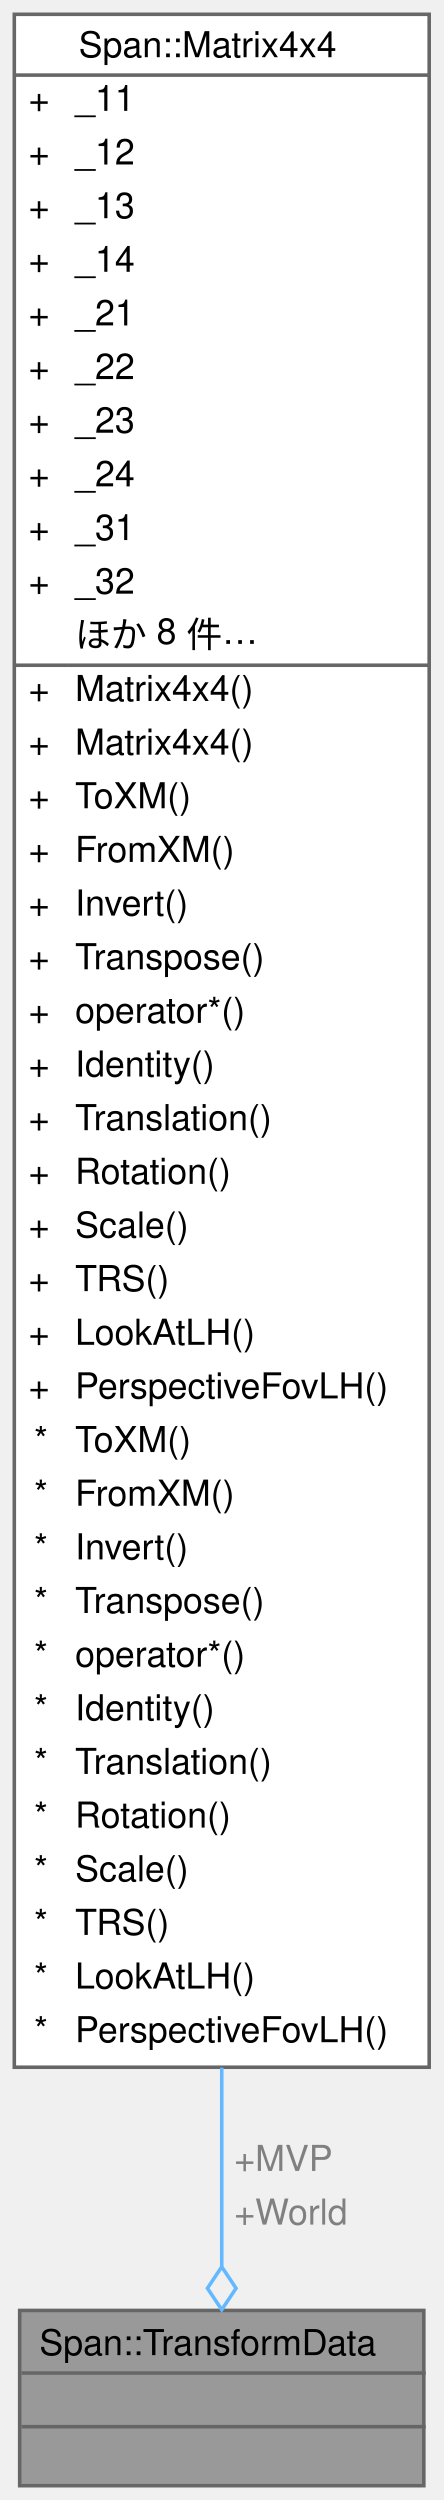
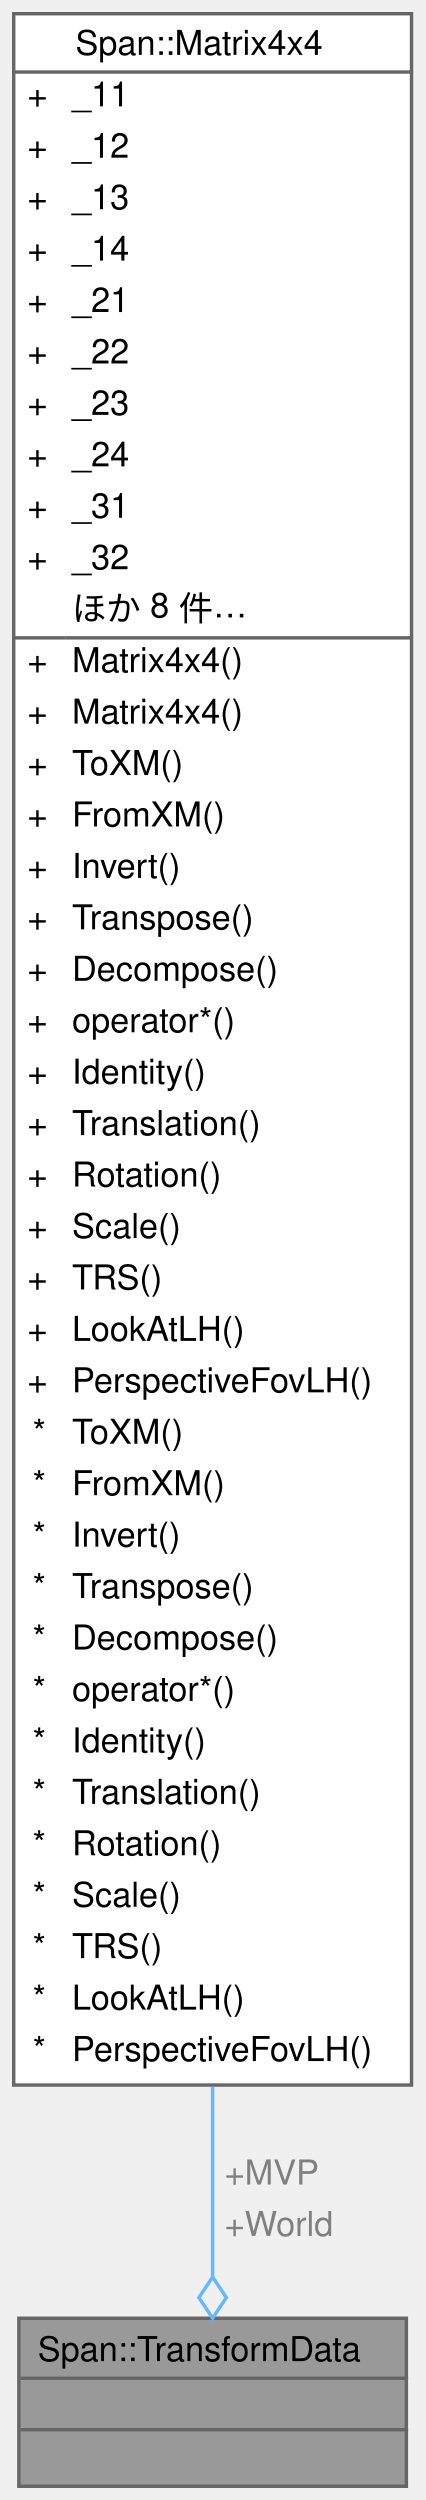
- <svg xmlns="http://www.w3.org/2000/svg" xmlns:xlink="http://www.w3.org/1999/xlink" width="124pt" height="699pt" viewBox="0.00 0.00 124.00 699.00">
-   <g id="graph0" class="graph" transform="scale(1 1) rotate(0) translate(4 695)">
+ <svg xmlns="http://www.w3.org/2000/svg" xmlns:xlink="http://www.w3.org/1999/xlink" width="124pt" height="729pt" viewBox="0.00 0.00 124.00 729.00">
+   <g id="graph0" class="graph" transform="scale(1 1) rotate(0) translate(4 725)">
    <g id="Node000001" class="node">
      <g id="a_Node000001">
        <a xlink:title="オブジェクトごとの変換行列データ">
          <polygon fill="#999999" stroke="transparent" points="114.5,-49 1.5,-49 1.5,0 114.5,0 114.5,-49" />
          <text text-anchor="start" x="7" y="-36.5" font-family="Helvetica,sans-Serif" font-size="10.00">Span::TransformData</text>
          <text text-anchor="start" x="56.5" y="-21.5" font-family="Helvetica,sans-Serif" font-size="10.00"> </text>
          <text text-anchor="start" x="56.5" y="-6.5" font-family="Helvetica,sans-Serif" font-size="10.00"> </text>
          <polygon fill="#666666" stroke="#666666" points="2,-31.5 2,-31.5 115,-31.5 115,-31.5 2,-31.5" />
          <polygon fill="#666666" stroke="#666666" points="2,-16.5 2,-16.5 115,-16.5 115,-16.5 2,-16.5" />
          <polygon fill="none" stroke="#666666" points="1.5,0 1.5,-49 114.5,-49 114.5,0 1.5,0" />
        </a>
      </g>
    </g>
    <g id="Node000002" class="node">
      <g id="a_Node000002">
        <a xlink:href="structSpan_1_1Matrix4x4.html" target="_top" xlink:title="4x4 行列 (Row-Major)">
-           <polygon fill="white" stroke="transparent" points="116,-691 0,-691 0,-117 116,-117 116,-691" />
-           <text text-anchor="start" x="18" y="-679" font-family="Helvetica,sans-Serif" font-size="10.00">Span::Matrix4x4</text>
+           <polygon fill="white" stroke="transparent" points="116,-721 0,-721 0,-117 116,-117 116,-721" />
+           <text text-anchor="start" x="18" y="-709" font-family="Helvetica,sans-Serif" font-size="10.00">Span::Matrix4x4</text>
+           <text text-anchor="start" x="4" y="-694" font-family="Helvetica,sans-Serif" font-size="10.00">+</text>
+           <text text-anchor="start" x="17" y="-694" font-family="Helvetica,sans-Serif" font-size="10.00">_11</text>
+           <text text-anchor="start" x="4" y="-679" font-family="Helvetica,sans-Serif" font-size="10.00">+</text>
+           <text text-anchor="start" x="17" y="-679" font-family="Helvetica,sans-Serif" font-size="10.00">_12</text>
          <text text-anchor="start" x="4" y="-664" font-family="Helvetica,sans-Serif" font-size="10.00">+</text>
-           <text text-anchor="start" x="17" y="-664" font-family="Helvetica,sans-Serif" font-size="10.00">_11</text>
+           <text text-anchor="start" x="17" y="-664" font-family="Helvetica,sans-Serif" font-size="10.00">_13</text>
          <text text-anchor="start" x="4" y="-649" font-family="Helvetica,sans-Serif" font-size="10.00">+</text>
-           <text text-anchor="start" x="17" y="-649" font-family="Helvetica,sans-Serif" font-size="10.00">_12</text>
+           <text text-anchor="start" x="17" y="-649" font-family="Helvetica,sans-Serif" font-size="10.00">_14</text>
          <text text-anchor="start" x="4" y="-634" font-family="Helvetica,sans-Serif" font-size="10.00">+</text>
-           <text text-anchor="start" x="17" y="-634" font-family="Helvetica,sans-Serif" font-size="10.00">_13</text>
+           <text text-anchor="start" x="17" y="-634" font-family="Helvetica,sans-Serif" font-size="10.00">_21</text>
          <text text-anchor="start" x="4" y="-619" font-family="Helvetica,sans-Serif" font-size="10.00">+</text>
-           <text text-anchor="start" x="17" y="-619" font-family="Helvetica,sans-Serif" font-size="10.00">_14</text>
+           <text text-anchor="start" x="17" y="-619" font-family="Helvetica,sans-Serif" font-size="10.00">_22</text>
          <text text-anchor="start" x="4" y="-604" font-family="Helvetica,sans-Serif" font-size="10.00">+</text>
-           <text text-anchor="start" x="17" y="-604" font-family="Helvetica,sans-Serif" font-size="10.00">_21</text>
+           <text text-anchor="start" x="17" y="-604" font-family="Helvetica,sans-Serif" font-size="10.00">_23</text>
          <text text-anchor="start" x="4" y="-589" font-family="Helvetica,sans-Serif" font-size="10.00">+</text>
-           <text text-anchor="start" x="17" y="-589" font-family="Helvetica,sans-Serif" font-size="10.00">_22</text>
+           <text text-anchor="start" x="17" y="-589" font-family="Helvetica,sans-Serif" font-size="10.00">_24</text>
          <text text-anchor="start" x="4" y="-574" font-family="Helvetica,sans-Serif" font-size="10.00">+</text>
-           <text text-anchor="start" x="17" y="-574" font-family="Helvetica,sans-Serif" font-size="10.00">_23</text>
+           <text text-anchor="start" x="17" y="-574" font-family="Helvetica,sans-Serif" font-size="10.00">_31</text>
          <text text-anchor="start" x="4" y="-559" font-family="Helvetica,sans-Serif" font-size="10.00">+</text>
-           <text text-anchor="start" x="17" y="-559" font-family="Helvetica,sans-Serif" font-size="10.00">_24</text>
-           <text text-anchor="start" x="4" y="-544" font-family="Helvetica,sans-Serif" font-size="10.00">+</text>
-           <text text-anchor="start" x="17" y="-544" font-family="Helvetica,sans-Serif" font-size="10.00">_31</text>
+           <text text-anchor="start" x="17" y="-559" font-family="Helvetica,sans-Serif" font-size="10.00">_32</text>
+           <text text-anchor="start" x="17" y="-544" font-family="Helvetica,sans-Serif" font-size="10.00">ほか 8 件…</text>
          <text text-anchor="start" x="4" y="-529" font-family="Helvetica,sans-Serif" font-size="10.00">+</text>
-           <text text-anchor="start" x="17" y="-529" font-family="Helvetica,sans-Serif" font-size="10.00">_32</text>
-           <text text-anchor="start" x="17" y="-514" font-family="Helvetica,sans-Serif" font-size="10.00">ほか 8 件…</text>
+           <text text-anchor="start" x="17" y="-529" font-family="Helvetica,sans-Serif" font-size="10.00">Matrix4x4()</text>
+           <text text-anchor="start" x="4" y="-514" font-family="Helvetica,sans-Serif" font-size="10.00">+</text>
+           <text text-anchor="start" x="17" y="-514" font-family="Helvetica,sans-Serif" font-size="10.00">Matrix4x4()</text>
          <text text-anchor="start" x="4" y="-499" font-family="Helvetica,sans-Serif" font-size="10.00">+</text>
-           <text text-anchor="start" x="17" y="-499" font-family="Helvetica,sans-Serif" font-size="10.00">Matrix4x4()</text>
+           <text text-anchor="start" x="17" y="-499" font-family="Helvetica,sans-Serif" font-size="10.00">ToXM()</text>
          <text text-anchor="start" x="4" y="-484" font-family="Helvetica,sans-Serif" font-size="10.00">+</text>
-           <text text-anchor="start" x="17" y="-484" font-family="Helvetica,sans-Serif" font-size="10.00">Matrix4x4()</text>
+           <text text-anchor="start" x="17" y="-484" font-family="Helvetica,sans-Serif" font-size="10.00">FromXM()</text>
          <text text-anchor="start" x="4" y="-469" font-family="Helvetica,sans-Serif" font-size="10.00">+</text>
-           <text text-anchor="start" x="17" y="-469" font-family="Helvetica,sans-Serif" font-size="10.00">ToXM()</text>
+           <text text-anchor="start" x="17" y="-469" font-family="Helvetica,sans-Serif" font-size="10.00">Invert()</text>
          <text text-anchor="start" x="4" y="-454" font-family="Helvetica,sans-Serif" font-size="10.00">+</text>
-           <text text-anchor="start" x="17" y="-454" font-family="Helvetica,sans-Serif" font-size="10.00">FromXM()</text>
+           <text text-anchor="start" x="17" y="-454" font-family="Helvetica,sans-Serif" font-size="10.00">Transpose()</text>
          <text text-anchor="start" x="4" y="-439" font-family="Helvetica,sans-Serif" font-size="10.00">+</text>
-           <text text-anchor="start" x="17" y="-439" font-family="Helvetica,sans-Serif" font-size="10.00">Invert()</text>
+           <text text-anchor="start" x="17" y="-439" font-family="Helvetica,sans-Serif" font-size="10.00">Decompose()</text>
          <text text-anchor="start" x="4" y="-424" font-family="Helvetica,sans-Serif" font-size="10.00">+</text>
-           <text text-anchor="start" x="17" y="-424" font-family="Helvetica,sans-Serif" font-size="10.00">Transpose()</text>
+           <text text-anchor="start" x="17" y="-424" font-family="Helvetica,sans-Serif" font-size="10.00">operator*()</text>
          <text text-anchor="start" x="4" y="-409" font-family="Helvetica,sans-Serif" font-size="10.00">+</text>
-           <text text-anchor="start" x="17" y="-409" font-family="Helvetica,sans-Serif" font-size="10.00">operator*()</text>
+           <text text-anchor="start" x="17" y="-409" font-family="Helvetica,sans-Serif" font-size="10.00">Identity()</text>
          <text text-anchor="start" x="4" y="-394" font-family="Helvetica,sans-Serif" font-size="10.00">+</text>
-           <text text-anchor="start" x="17" y="-394" font-family="Helvetica,sans-Serif" font-size="10.00">Identity()</text>
+           <text text-anchor="start" x="17" y="-394" font-family="Helvetica,sans-Serif" font-size="10.00">Translation()</text>
          <text text-anchor="start" x="4" y="-379" font-family="Helvetica,sans-Serif" font-size="10.00">+</text>
-           <text text-anchor="start" x="17" y="-379" font-family="Helvetica,sans-Serif" font-size="10.00">Translation()</text>
+           <text text-anchor="start" x="17" y="-379" font-family="Helvetica,sans-Serif" font-size="10.00">Rotation()</text>
          <text text-anchor="start" x="4" y="-364" font-family="Helvetica,sans-Serif" font-size="10.00">+</text>
-           <text text-anchor="start" x="17" y="-364" font-family="Helvetica,sans-Serif" font-size="10.00">Rotation()</text>
+           <text text-anchor="start" x="17" y="-364" font-family="Helvetica,sans-Serif" font-size="10.00">Scale()</text>
          <text text-anchor="start" x="4" y="-349" font-family="Helvetica,sans-Serif" font-size="10.00">+</text>
-           <text text-anchor="start" x="17" y="-349" font-family="Helvetica,sans-Serif" font-size="10.00">Scale()</text>
+           <text text-anchor="start" x="17" y="-349" font-family="Helvetica,sans-Serif" font-size="10.00">TRS()</text>
          <text text-anchor="start" x="4" y="-334" font-family="Helvetica,sans-Serif" font-size="10.00">+</text>
-           <text text-anchor="start" x="17" y="-334" font-family="Helvetica,sans-Serif" font-size="10.00">TRS()</text>
+           <text text-anchor="start" x="17" y="-334" font-family="Helvetica,sans-Serif" font-size="10.00">LookAtLH()</text>
          <text text-anchor="start" x="4" y="-319" font-family="Helvetica,sans-Serif" font-size="10.00">+</text>
-           <text text-anchor="start" x="17" y="-319" font-family="Helvetica,sans-Serif" font-size="10.00">LookAtLH()</text>
-           <text text-anchor="start" x="4" y="-304" font-family="Helvetica,sans-Serif" font-size="10.00">+</text>
-           <text text-anchor="start" x="17" y="-304" font-family="Helvetica,sans-Serif" font-size="10.00">PerspectiveFovLH()</text>
+           <text text-anchor="start" x="17" y="-319" font-family="Helvetica,sans-Serif" font-size="10.00">PerspectiveFovLH()</text>
+           <text text-anchor="start" x="5.5" y="-304" font-family="Helvetica,sans-Serif" font-size="10.00">*</text>
+           <text text-anchor="start" x="17" y="-304" font-family="Helvetica,sans-Serif" font-size="10.00">ToXM()</text>
          <text text-anchor="start" x="5.5" y="-289" font-family="Helvetica,sans-Serif" font-size="10.00">*</text>
-           <text text-anchor="start" x="17" y="-289" font-family="Helvetica,sans-Serif" font-size="10.00">ToXM()</text>
+           <text text-anchor="start" x="17" y="-289" font-family="Helvetica,sans-Serif" font-size="10.00">FromXM()</text>
          <text text-anchor="start" x="5.5" y="-274" font-family="Helvetica,sans-Serif" font-size="10.00">*</text>
-           <text text-anchor="start" x="17" y="-274" font-family="Helvetica,sans-Serif" font-size="10.00">FromXM()</text>
+           <text text-anchor="start" x="17" y="-274" font-family="Helvetica,sans-Serif" font-size="10.00">Invert()</text>
          <text text-anchor="start" x="5.5" y="-259" font-family="Helvetica,sans-Serif" font-size="10.00">*</text>
-           <text text-anchor="start" x="17" y="-259" font-family="Helvetica,sans-Serif" font-size="10.00">Invert()</text>
+           <text text-anchor="start" x="17" y="-259" font-family="Helvetica,sans-Serif" font-size="10.00">Transpose()</text>
          <text text-anchor="start" x="5.5" y="-244" font-family="Helvetica,sans-Serif" font-size="10.00">*</text>
-           <text text-anchor="start" x="17" y="-244" font-family="Helvetica,sans-Serif" font-size="10.00">Transpose()</text>
+           <text text-anchor="start" x="17" y="-244" font-family="Helvetica,sans-Serif" font-size="10.00">Decompose()</text>
          <text text-anchor="start" x="5.5" y="-229" font-family="Helvetica,sans-Serif" font-size="10.00">*</text>
          <text text-anchor="start" x="17" y="-229" font-family="Helvetica,sans-Serif" font-size="10.00">operator*()</text>
          <text text-anchor="start" x="5.5" y="-214" font-family="Helvetica,sans-Serif" font-size="10.00">*</text>
          <text text-anchor="start" x="17" y="-214" font-family="Helvetica,sans-Serif" font-size="10.00">Identity()</text>
          <text text-anchor="start" x="5.5" y="-199" font-family="Helvetica,sans-Serif" font-size="10.00">*</text>
          <text text-anchor="start" x="17" y="-199" font-family="Helvetica,sans-Serif" font-size="10.00">Translation()</text>
          <text text-anchor="start" x="5.5" y="-184" font-family="Helvetica,sans-Serif" font-size="10.00">*</text>
          <text text-anchor="start" x="17" y="-184" font-family="Helvetica,sans-Serif" font-size="10.00">Rotation()</text>
          <text text-anchor="start" x="5.5" y="-169" font-family="Helvetica,sans-Serif" font-size="10.00">*</text>
          <text text-anchor="start" x="17" y="-169" font-family="Helvetica,sans-Serif" font-size="10.00">Scale()</text>
          <text text-anchor="start" x="5.5" y="-154" font-family="Helvetica,sans-Serif" font-size="10.00">*</text>
          <text text-anchor="start" x="17" y="-154" font-family="Helvetica,sans-Serif" font-size="10.00">TRS()</text>
          <text text-anchor="start" x="5.5" y="-139" font-family="Helvetica,sans-Serif" font-size="10.00">*</text>
          <text text-anchor="start" x="17" y="-139" font-family="Helvetica,sans-Serif" font-size="10.00">LookAtLH()</text>
          <text text-anchor="start" x="5.5" y="-124" font-family="Helvetica,sans-Serif" font-size="10.00">*</text>
          <text text-anchor="start" x="17" y="-124" font-family="Helvetica,sans-Serif" font-size="10.00">PerspectiveFovLH()</text>
-           <polygon fill="#666666" stroke="#666666" points="0,-674 0,-674 116,-674 116,-674 0,-674" />
-           <polygon fill="#666666" stroke="#666666" points="0,-509 0,-509 15,-509 15,-509 0,-509" />
-           <polygon fill="#666666" stroke="#666666" points="15,-509 15,-509 116,-509 116,-509 15,-509" />
-           <polygon fill="none" stroke="#666666" points="0,-117 0,-691 116,-691 116,-117 0,-117" />
+           <polygon fill="#666666" stroke="#666666" points="0,-704 0,-704 116,-704 116,-704 0,-704" />
+           <polygon fill="#666666" stroke="#666666" points="0,-539 0,-539 15,-539 15,-539 0,-539" />
+           <polygon fill="#666666" stroke="#666666" points="15,-539 15,-539 116,-539 116,-539 15,-539" />
+           <polygon fill="none" stroke="#666666" points="0,-117 0,-721 116,-721 116,-117 0,-117" />
        </a>
      </g>
    </g>
    <g id="edge1_Node000001_Node000002" class="edge">
      <g id="a_edge1_Node000001_Node000002">
        <a xlink:title=" ">
-           <path fill="none" stroke="#63b8ff" d="M58,-116.88C58,-95.57 58,-76.53 58,-61.43" />
-           <polygon fill="none" stroke="#63b8ff" points="58,-61.2 54,-55.2 58,-49.2 62,-55.2 58,-61.2" />
+           <path fill="none" stroke="#63b8ff" d="M58,-116.53C58,-95.2 58,-76.22 58,-61.18" />
+           <polygon fill="none" stroke="#63b8ff" points="58,-61.02 54,-55.02 58,-49.02 62,-55.02 58,-61.02" />
        </a>
      </g>
      <text text-anchor="start" x="61.5" y="-88" font-family="Helvetica,sans-Serif" font-size="10.00" fill="grey">+MVP</text>
      <text text-anchor="start" x="61.5" y="-73" font-family="Helvetica,sans-Serif" font-size="10.00" fill="grey">+World</text>
    </g>
  </g>
</svg>
